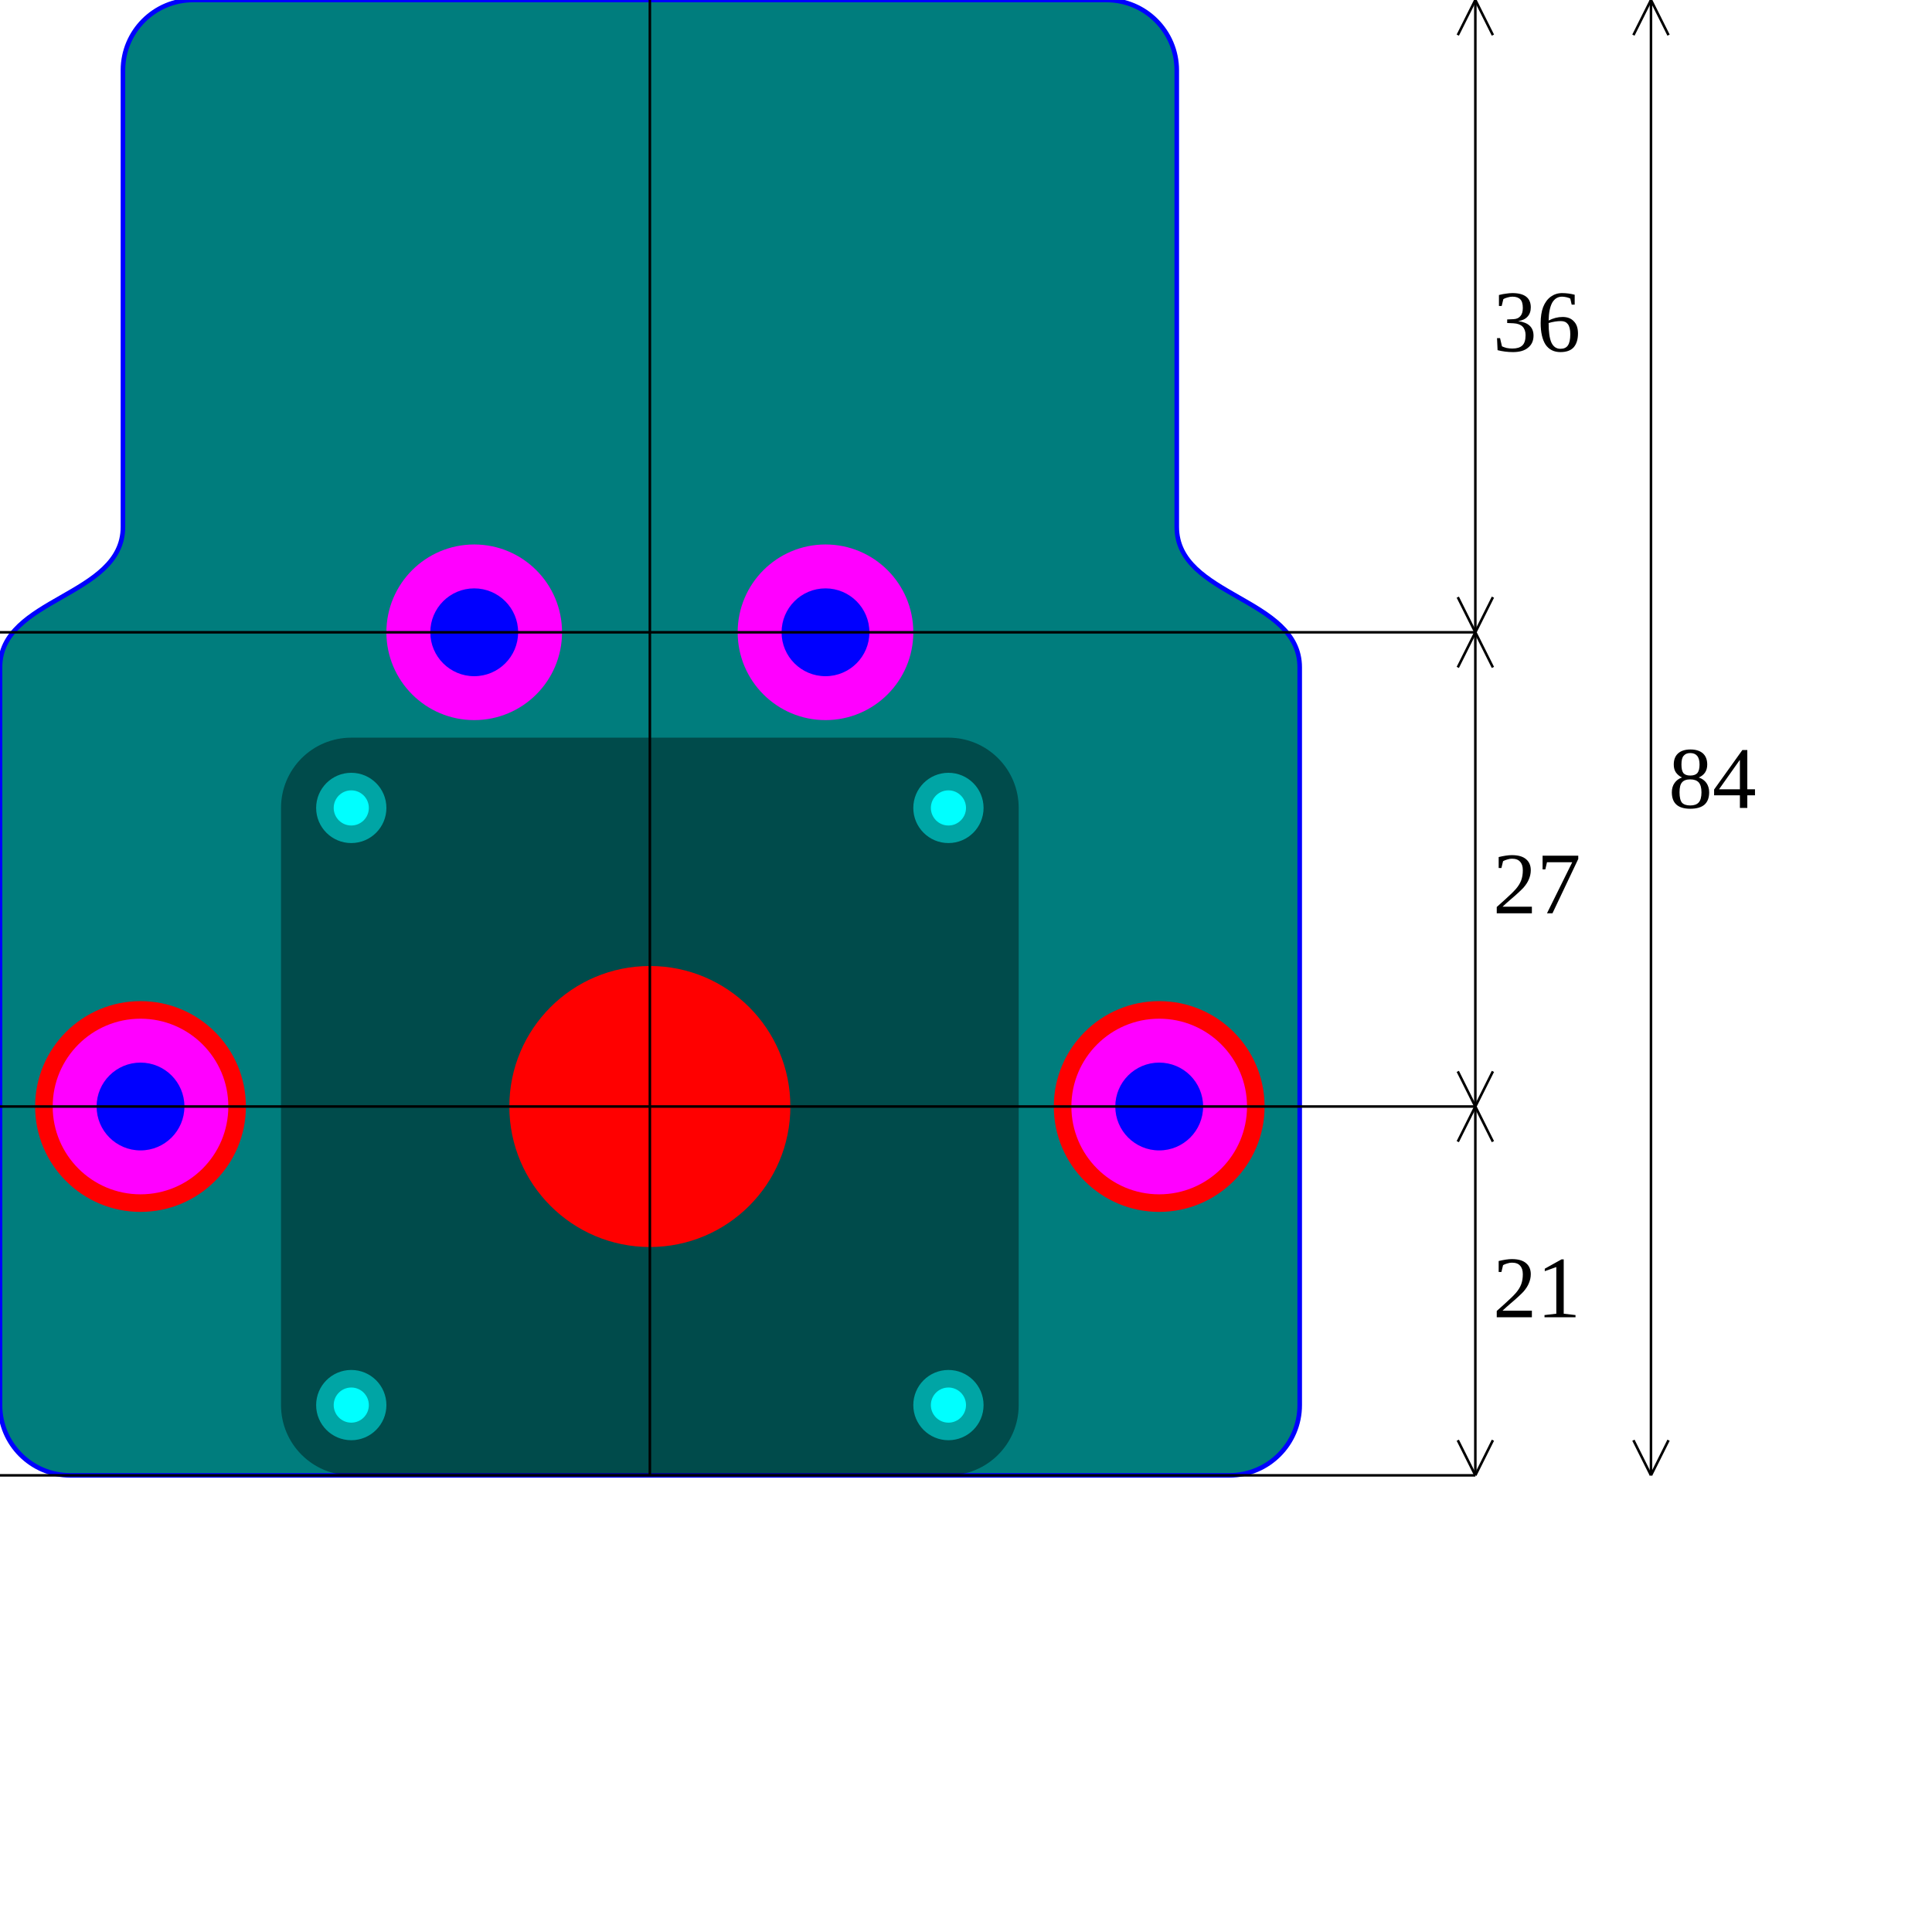
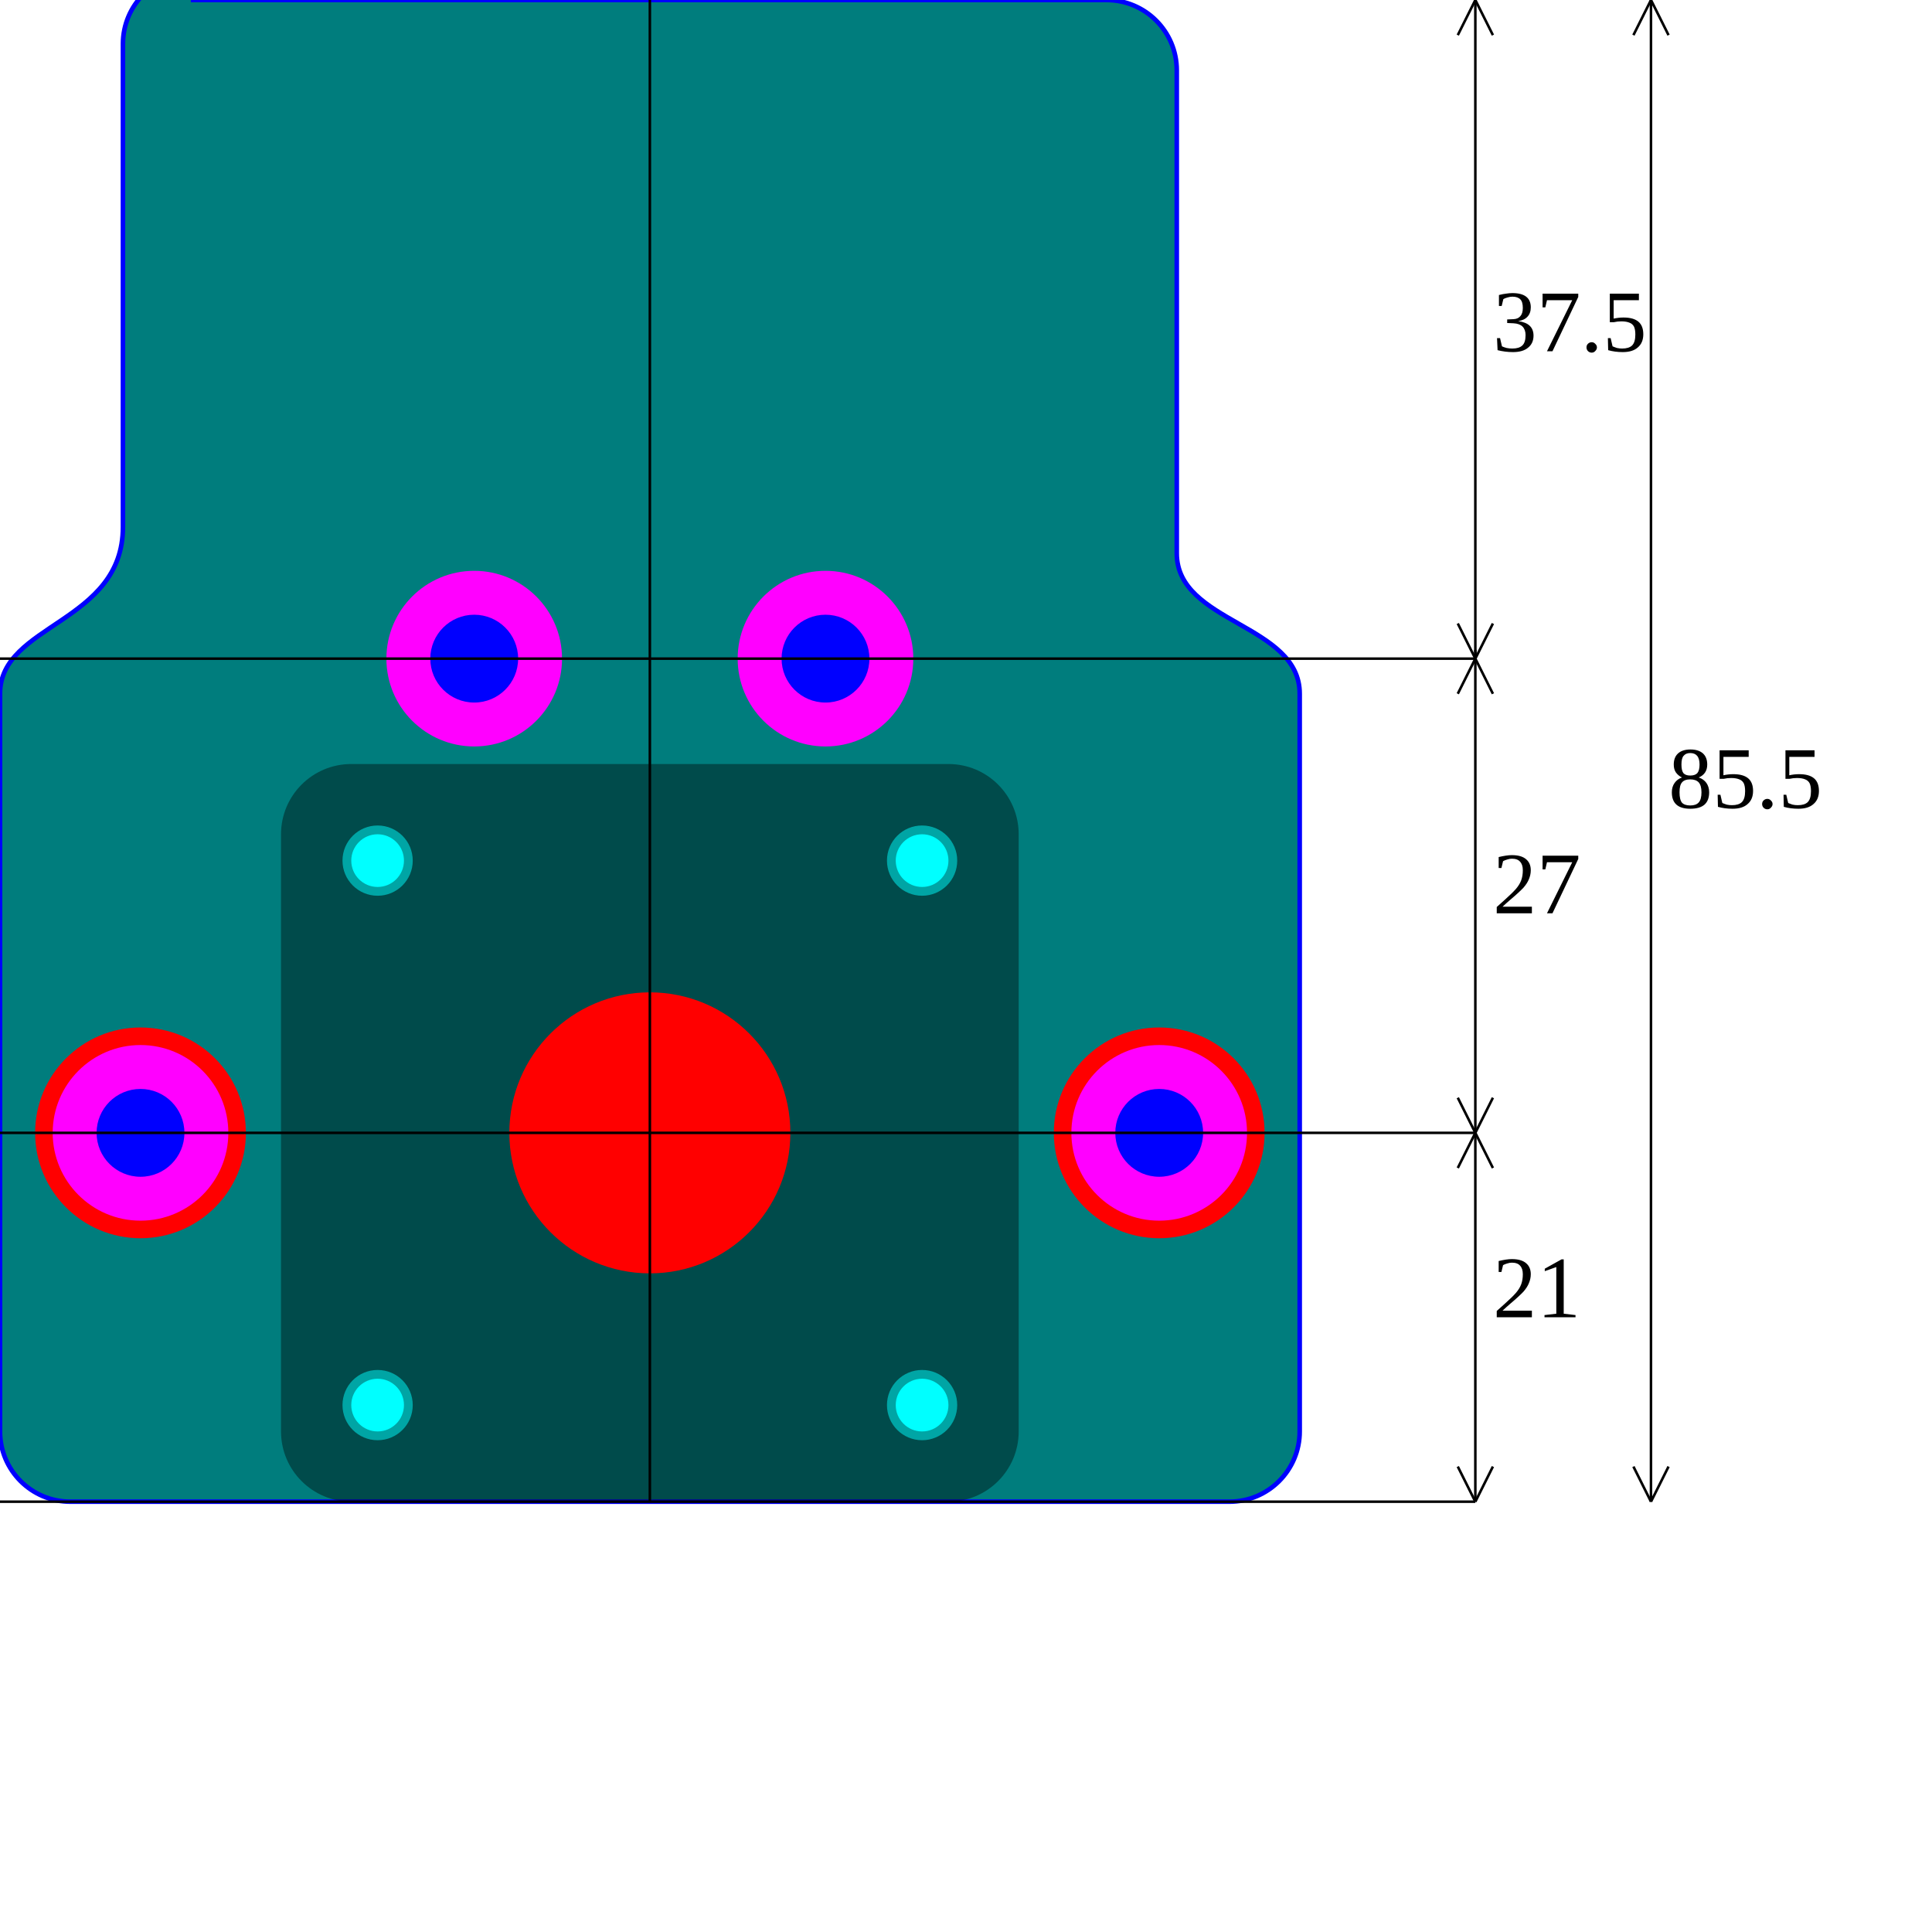
<svg xmlns="http://www.w3.org/2000/svg" width="110mm" height="110mm" viewBox="0 0 110 110" version="1.1" id="horozontal-sides">
  <defs id="defs">
    <circle id="h_screw_central_hole" style="font-variation-settings:normal;vector-effect:none;fill:#ff0000;fill-opacity:1;fill-rule:evenodd;stroke-width:0.353;stroke-linecap:butt;stroke-linejoin:miter;stroke-miterlimit:4;stroke-dasharray:none;stroke-dashoffset:0;stroke-opacity:1;stop-color:#000000" cx="0" cy="0" r="8" />
    <circle id="spacer_hole" style="font-variation-settings:normal;vector-effect:none;fill:#ff0000;fill-opacity:1;fill-rule:evenodd;stroke-width:0.212;stroke-linecap:butt;stroke-linejoin:miter;stroke-miterlimit:4;stroke-dasharray:none;stroke-dashoffset:0;stroke-opacity:1;stop-color:#000000" cx="0" cy="0" r="6" />
    <circle id="spacer_screw_5.0mm" style="font-variation-settings:normal;vector-effect:none;fill:#0000ff;fill-opacity:1;fill-rule:evenodd;stroke-width:0.314;stroke-linecap:butt;stroke-linejoin:miter;stroke-miterlimit:4;stroke-dasharray:none;stroke-dashoffset:0;stroke-opacity:1;stop-color:#000000" cx="0" cy="0" r="2.5" />
    <circle id="spacer_screw_hole_10.0mm" style="font-variation-settings:normal;vector-effect:none;fill:#ff00ff;fill-opacity:1;fill-rule:evenodd;stroke-width:0.314;stroke-linecap:butt;stroke-linejoin:miter;stroke-miterlimit:4;stroke-dasharray:none;stroke-dashoffset:0;stroke-opacity:1;stop-color:#000000" cx="0" cy="0" r="5.0" />
-     <circle id="motor_screw_2.0mm" style="font-variation-settings:normal;vector-effect:none;fill:#00ffff;fill-opacity:1;fill-rule:evenodd;stroke-width:0.314;stroke-linecap:butt;stroke-linejoin:miter;stroke-miterlimit:4;stroke-dasharray:none;stroke-dashoffset:0;stroke-opacity:1;stop-color:#000000" cx="0" cy="0" r="1.0" />
+     <circle id="motor_screw_3.0mm" style="font-variation-settings:normal;vector-effect:none;fill:#00ffff;fill-opacity:1;fill-rule:evenodd;stroke-width:0.314;stroke-linecap:butt;stroke-linejoin:miter;stroke-miterlimit:4;stroke-dasharray:none;stroke-dashoffset:0;stroke-opacity:1;stop-color:#000000" cx="0" cy="0" r="1.5" />
    <circle id="motor_screw_hole_4.0mm" style="opacity:0.5;font-variation-settings:normal;vector-effect:none;fill:#00ffff;fill-opacity:1;fill-rule:evenodd;stroke-width:0.314;stroke-linecap:butt;stroke-linejoin:miter;stroke-miterlimit:4;stroke-dasharray:none;stroke-dashoffset:0;stroke-opacity:1;stop-color:#000000" cx="0" cy="0" r="2.0" />
    <rect id="plate_1" x="0" y="0" rx="4" ry="4" width="74" height="84" style="fill:rgb(123,125,125);opacity:0.5;stroke-width:0;stroke:rgb(0,0,0)" />
    <rect id="plate_2" x="7" y="0" rx="4" ry="4" width="60" height="34" style="fill:rgb(100,100,100);opacity:0.5;stroke-width:0;stroke:rgb(0,0,0)" />
    <path id="arrow_up" style="fill:none; stroke:#000000;stroke-width:0.144px;stroke-opacity:1" d="M 0 0 l 1 2  m -1 -2 l -1 2" />
    <path id="arrow_dw" style="fill:none; stroke:#000000;stroke-width:0.144px;stroke-opacity:1" d="M 0 0 l 1 -2 m -1 2  l -1 -2" />
  </defs>
-   <g id="layer">
-     <path id="contour" style="fill:rgb(0,125,125);stroke:#0000ff;stroke-width:0.261px;stroke-linecap:butt;stroke-linejoin:miter;stroke-opacity:1" d="M 11,0          h 52         a 4,4 0 0 1 4,4    v 26         C 67 34 74 34  74 38  v 42       a 4,4 0 0 1 -4,4   h -66       a 4,4 0 0 1 -4,-4  v -42       C 0 34 7 34  7 30  v -26       a 4,4 0 0 1 4,-4   z" />
-     <rect id="motor_base" x="16" y="42" rx="4" ry="4" width="42" height="42" style="fill:rgb(0,0,0);opacity:0.4;stroke-width:0;stroke:rgb(0,0,0)" />
-     <use href="#motor_screw_2.0mm" transform="translate(20 80)" id="motor_screw_2.0mm_NW" />
-     <use href="#motor_screw_2.0mm" transform="translate(54 80)" id="motor_screw_2.0mm_NE" />
-     <use href="#motor_screw_2.0mm" transform="translate(20 46)" id="motor_screw_2.0mm_NW" />
-     <use href="#motor_screw_2.0mm" transform="translate(54 46)" id="motor_screw_2.0mm_NE" />
-     <use href="#motor_screw_hole_4.0mm" transform="translate(20 80)" id="motor_screw_hole_4.0mm_NW" />
-     <use href="#motor_screw_hole_4.0mm" transform="translate(54 80)" id="motor_screw_hole_4.0mm_NE" />
-     <use href="#motor_screw_hole_4.0mm" transform="translate(20 46)" id="motor_screw_hole_4.0mm_NW" />
-     <use href="#motor_screw_hole_4.0mm" transform="translate(54 46)" id="motor_screw_hole_4.0mm_NE" />
-     <use href="#h_screw_central_hole" x="37" y="63" id="screw_central_hole" />
-     <use href="#spacer_hole" transform="translate(8  63)" id="spacer_hole_L" />
-     <use href="#spacer_hole" transform="translate(66 63)" id="spacer_hole_R" />
-     <use href="#spacer_screw_hole_10.0mm" transform="translate(8  63)" id="#spacer_screw_hole_10.0mm_L1" />
-     <use href="#spacer_screw_hole_10.0mm" transform="translate(66 63)" id="#spacer_screw_hole_10.0mm_R1" />
-     <use href="#spacer_screw_5.0mm" transform="translate(8  63)" id="spacer_screw_5.0mm_L1" />
-     <use href="#spacer_screw_5.0mm" transform="translate(66 63)" id="spacer_screw_5.0mm_R1" />
-     <use href="#spacer_screw_hole_10.0mm" transform="translate(27  36)" id="#spacer_screw_hole_10.0mm_L2" />
-     <use href="#spacer_screw_hole_10.0mm" transform="translate(47  36)" id="#spacer_screw_hole_10.0mm_R2" />
-     <use href="#spacer_screw_5.0mm" transform="translate(27 36)" id="spacer_screw_5.0mm_L2" />
-     <use href="#spacer_screw_5.0mm" transform="translate(47 36)" id="spacer_screw_5.0mm_R2" />
-     <path id="line_h_36" style="stroke:#000000;stroke-width:0.144px;stroke-opacity:1" d="M 0,36  84,36" />
-     <path id="line_h_63" style="stroke:#000000;stroke-width:0.144px;stroke-opacity:1" d="M 0,63  84,63" />
-     <path id="line_h_84" style="stroke:#000000;stroke-width:0.144px;stroke-opacity:1" d="M 0,84  84,84" />
-     <path id="line_v_37" style="stroke:#000000;stroke-width:0.144px;stroke-opacity:1" d="M 37,0  37,84" />
-     <path id="arrow_v_dist36" style="fill:none; stroke:#000000;stroke-width:0.144px;stroke-opacity:1" d="M 84,0  L 84,36" />
+   <g id="main">
+     <path id="contour" style="fill:rgb(0,125,125);stroke:#0000ff;stroke-width:0.261px;stroke-linecap:butt;stroke-linejoin:miter;stroke-opacity:1" d="M 11,0          h 52         a 4,4 0 0 1 4,4    v 27.5         C 67 35.5 74 35.5  74 39.5  v 42       a 4,4 0 0 1 -4,4   h -66       a 4,4 0 0 1 -4,-4  v -42       C 0 35.5 7 35.5  7 30  v -27.5       a 4,4 0 0 1 4,-4   z" />
+     <g id="motor_base" transform="translate(16 43.5)">
+       <rect id="motor_base" rx="4" ry="4" width="42" height="42" style="fill:rgb(0,0,0);opacity:0.4;stroke-width:0;stroke:rgb(0,0,0)" />
+       <g id="motor_center" transform="translate(21 21)">
+         <use href="#motor_screw_3.0mm" transform="translate(15.5 15.5)" id="motor_screw_3.0mm_NW" />
+         <use href="#motor_screw_3.0mm" transform="translate(15.5 -15.5)" id="motor_screw_3.0mm_NE" />
+         <use href="#motor_screw_3.0mm" transform="translate(-15.5 -15.5)" id="motor_screw_3.0mm_NW" />
+         <use href="#motor_screw_3.0mm" transform="translate(-15.5 15.5)" id="motor_screw_3.0mm_NE" />
+         <use href="#motor_screw_hole_4.0mm" transform="translate(15.5 15.5)" id="motor_screw_hole_4.0mm_NW" />
+         <use href="#motor_screw_hole_4.0mm" transform="translate(15.5 -15.5)" id="motor_screw_hole_4.0mm_NE" />
+         <use href="#motor_screw_hole_4.0mm" transform="translate(-15.5 -15.5)" id="motor_screw_hole_4.0mm_NW" />
+         <use href="#motor_screw_hole_4.0mm" transform="translate(-15.5 15.5)" id="motor_screw_hole_4.0mm_NE" />
+       </g>
+     </g>
+     <use href="#h_screw_central_hole" x="37" y="64.5" id="screw_central_hole" />
+     <use href="#spacer_hole" transform="translate(8  64.5)" id="spacer_hole_L" />
+     <use href="#spacer_hole" transform="translate(66 64.5)" id="spacer_hole_R" />
+     <use href="#spacer_screw_hole_10.0mm" transform="translate(8  64.5)" id="#spacer_screw_hole_10.0mm_L1" />
+     <use href="#spacer_screw_hole_10.0mm" transform="translate(66 64.5)" id="#spacer_screw_hole_10.0mm_R1" />
+     <use href="#spacer_screw_5.0mm" transform="translate(8  64.5)" id="spacer_screw_5.0mm_L1" />
+     <use href="#spacer_screw_5.0mm" transform="translate(66 64.5)" id="spacer_screw_5.0mm_R1" />
+     <use href="#spacer_screw_hole_10.0mm" transform="translate(27  37.5)" id="#spacer_screw_hole_10.0mm_L2" />
+     <use href="#spacer_screw_hole_10.0mm" transform="translate(47  37.5)" id="#spacer_screw_hole_10.0mm_R2" />
+     <use href="#spacer_screw_5.0mm" transform="translate(27 37.5)" id="spacer_screw_5.0mm_L2" />
+     <use href="#spacer_screw_5.0mm" transform="translate(47 37.5)" id="spacer_screw_5.0mm_R2" />
+     <path id="line_h_36" style="stroke:#000000;stroke-width:0.144px;stroke-opacity:1" d="M 0,37.5  84,37.5" />
+     <path id="line_h_63" style="stroke:#000000;stroke-width:0.144px;stroke-opacity:1" d="M 0,64.5  84,64.5" />
+     <path id="line_h_84" style="stroke:#000000;stroke-width:0.144px;stroke-opacity:1" d="M 0,85.5  84,85.5" />
+     <path id="line_v_37" style="stroke:#000000;stroke-width:0.144px;stroke-opacity:1" d="M 37,0  37,85.5" />
+     <path id="arrow_v_dist36" style="fill:none; stroke:#000000;stroke-width:0.144px;stroke-opacity:1" d="M 84,0  L 84,37.5" />
    <use href="#arrow_up" transform="translate(84 0)" />
-     <use href="#arrow_dw" transform="translate(84 36)" />
-     <text x="85" y="20" xml:space="preserve" style="font-size:5px">36</text>
-     <path id="arrowe_v_dist36" style="fill:none; stroke:#000000;stroke-width:0.144px;stroke-opacity:1" d="M 84,36  L 84,63" />
-     <use href="#arrow_up" transform="translate(84 36)" />
-     <use href="#arrow_dw" transform="translate(84 63)" />
+     <use href="#arrow_dw" transform="translate(84 37.5)" />
+     <text x="85" y="20" xml:space="preserve" style="font-size:5px">37.5</text>
+     <path id="arrowe_v_dist36" style="fill:none; stroke:#000000;stroke-width:0.144px;stroke-opacity:1" d="M 84,37  L 84,64.5" />
+     <use href="#arrow_up" transform="translate(84 37.5)" />
+     <use href="#arrow_dw" transform="translate(84 64.5)" />
    <text x="85" y="52" xml:space="preserve" style="font-size:5px">27</text>
-     <path id="arrowe_v_dist36" style="fill:none; stroke:#000000;stroke-width:0.144px;stroke-opacity:1" d="M 84,63  L 84,84" />
-     <use href="#arrow_up" transform="translate(84 63)" />
-     <use href="#arrow_dw" transform="translate(84 84)" />
+     <path id="arrowe_v_dist21" style="fill:none; stroke:#000000;stroke-width:0.144px;stroke-opacity:1" d="M 84,64.5  L 84,85.5" />
+     <use href="#arrow_up" transform="translate(84 64.5)" />
+     <use href="#arrow_dw" transform="translate(84 85.5)" />
    <text x="85" y="75" xml:space="preserve" style="font-size:5px">21</text>
-     <path id="arrowe_v_dist84" style="fill:none; stroke:#000000;stroke-width:0.144px;stroke-opacity:1" d="M 94,0  L 94,84" />
+     <path id="arrowe_v_dist84" style="fill:none; stroke:#000000;stroke-width:0.144px;stroke-opacity:1" d="M 94,0  L 94,85.5" />
    <use href="#arrow_up" transform="translate(94 0)" />
-     <use href="#arrow_dw" transform="translate(94 84)" />
-     <text x="95" y="46" xml:space="preserve" style="font-size:5px">84</text>
+     <use href="#arrow_dw" transform="translate(94 85.5)" />
+     <text x="95" y="46" xml:space="preserve" style="font-size:5px">85.5</text>
  </g>
</svg>
